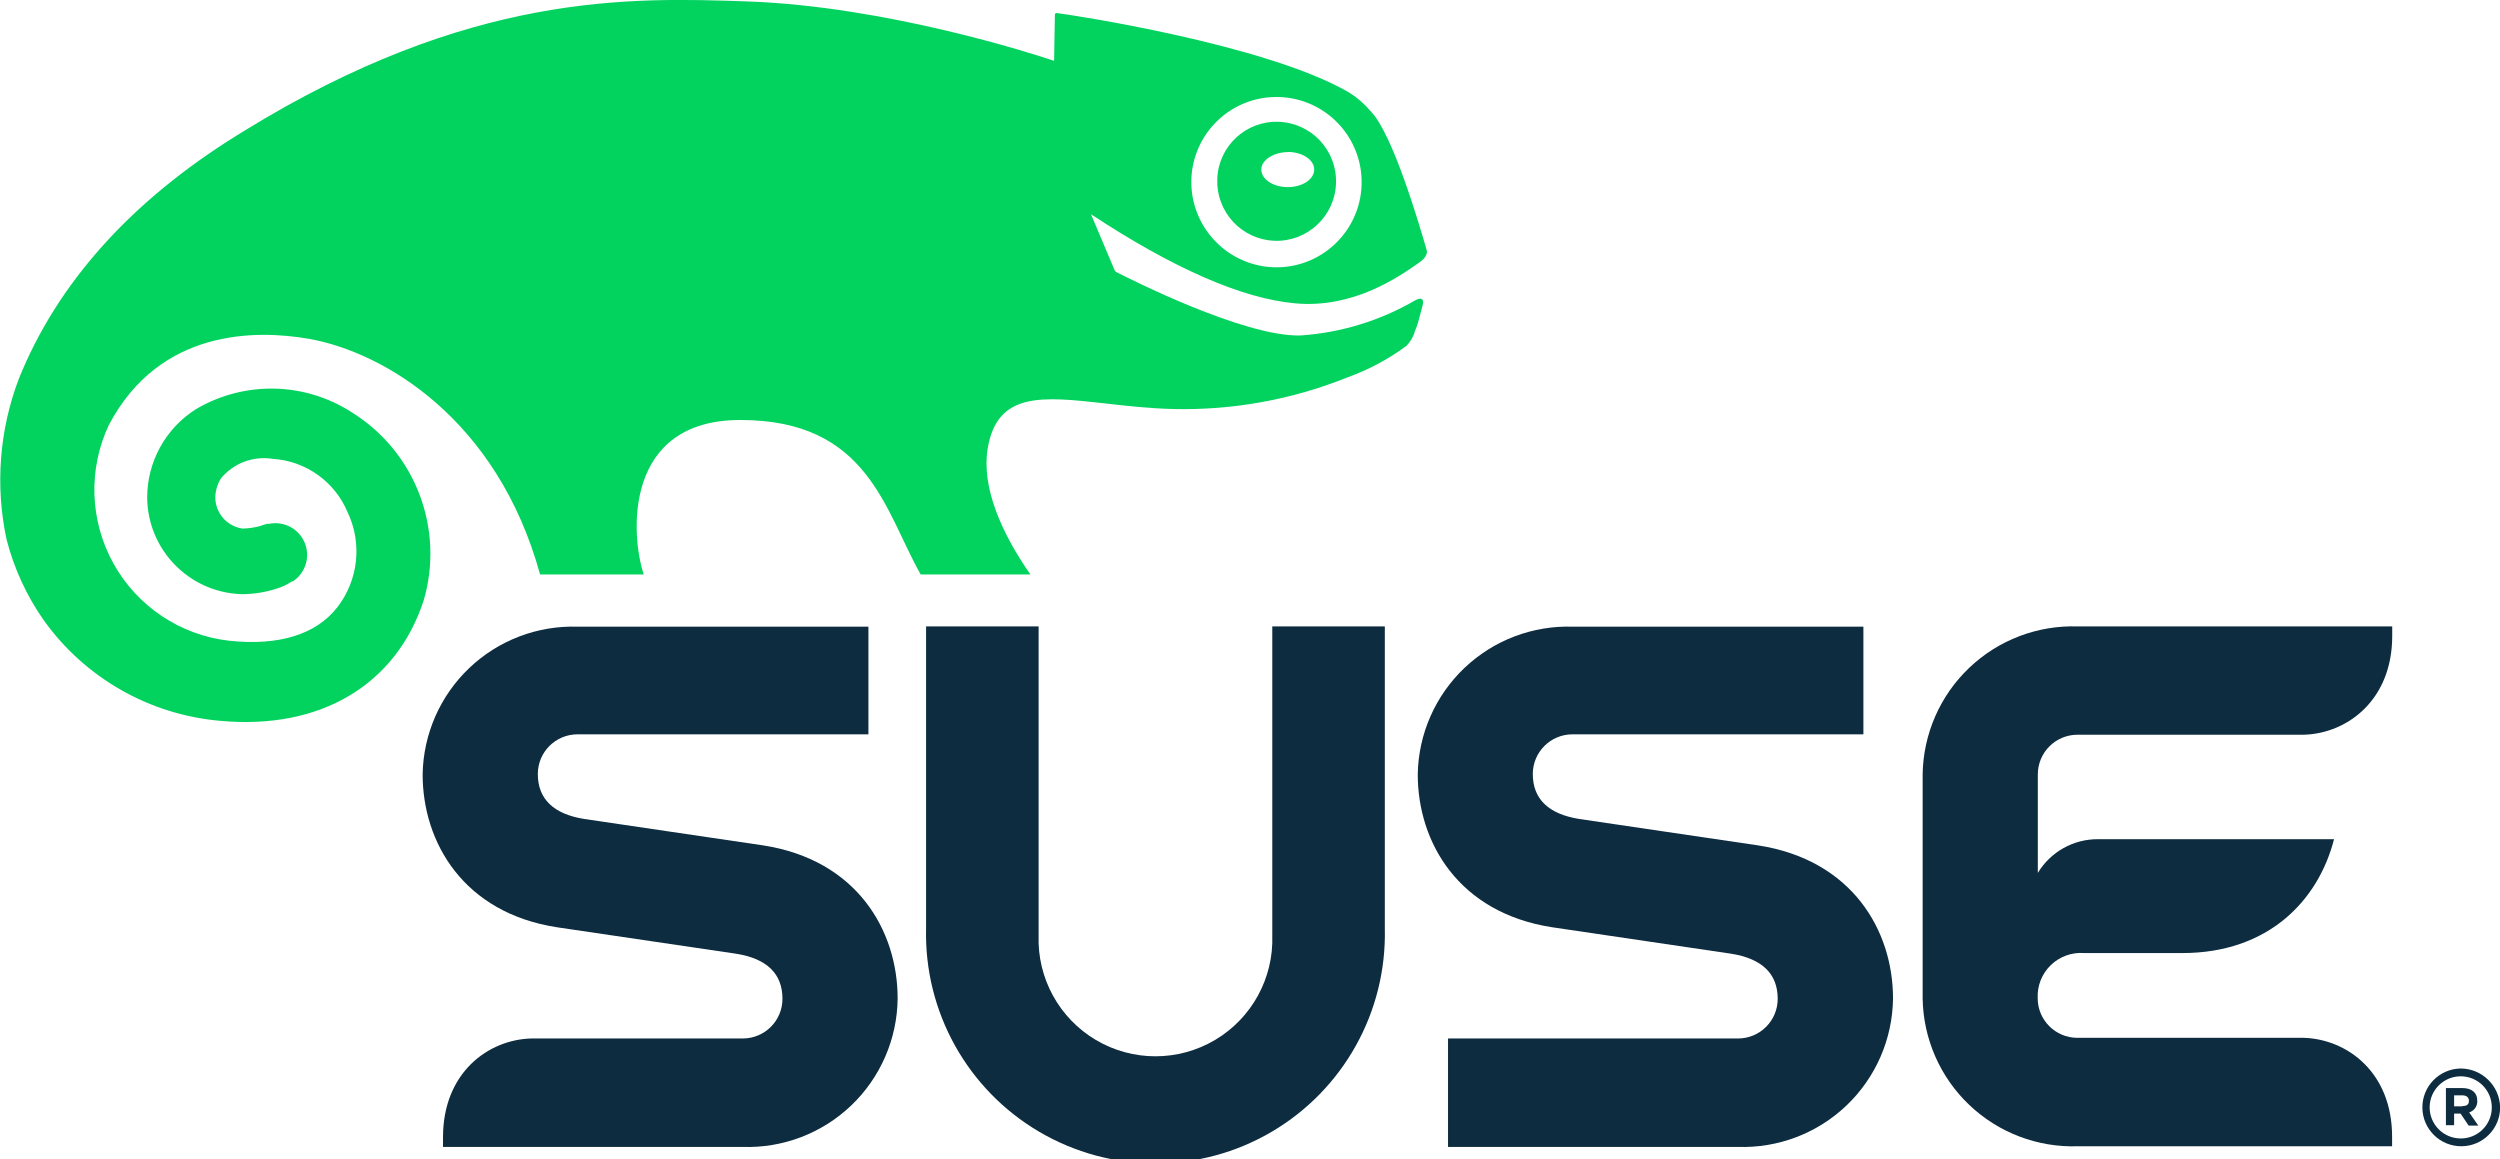
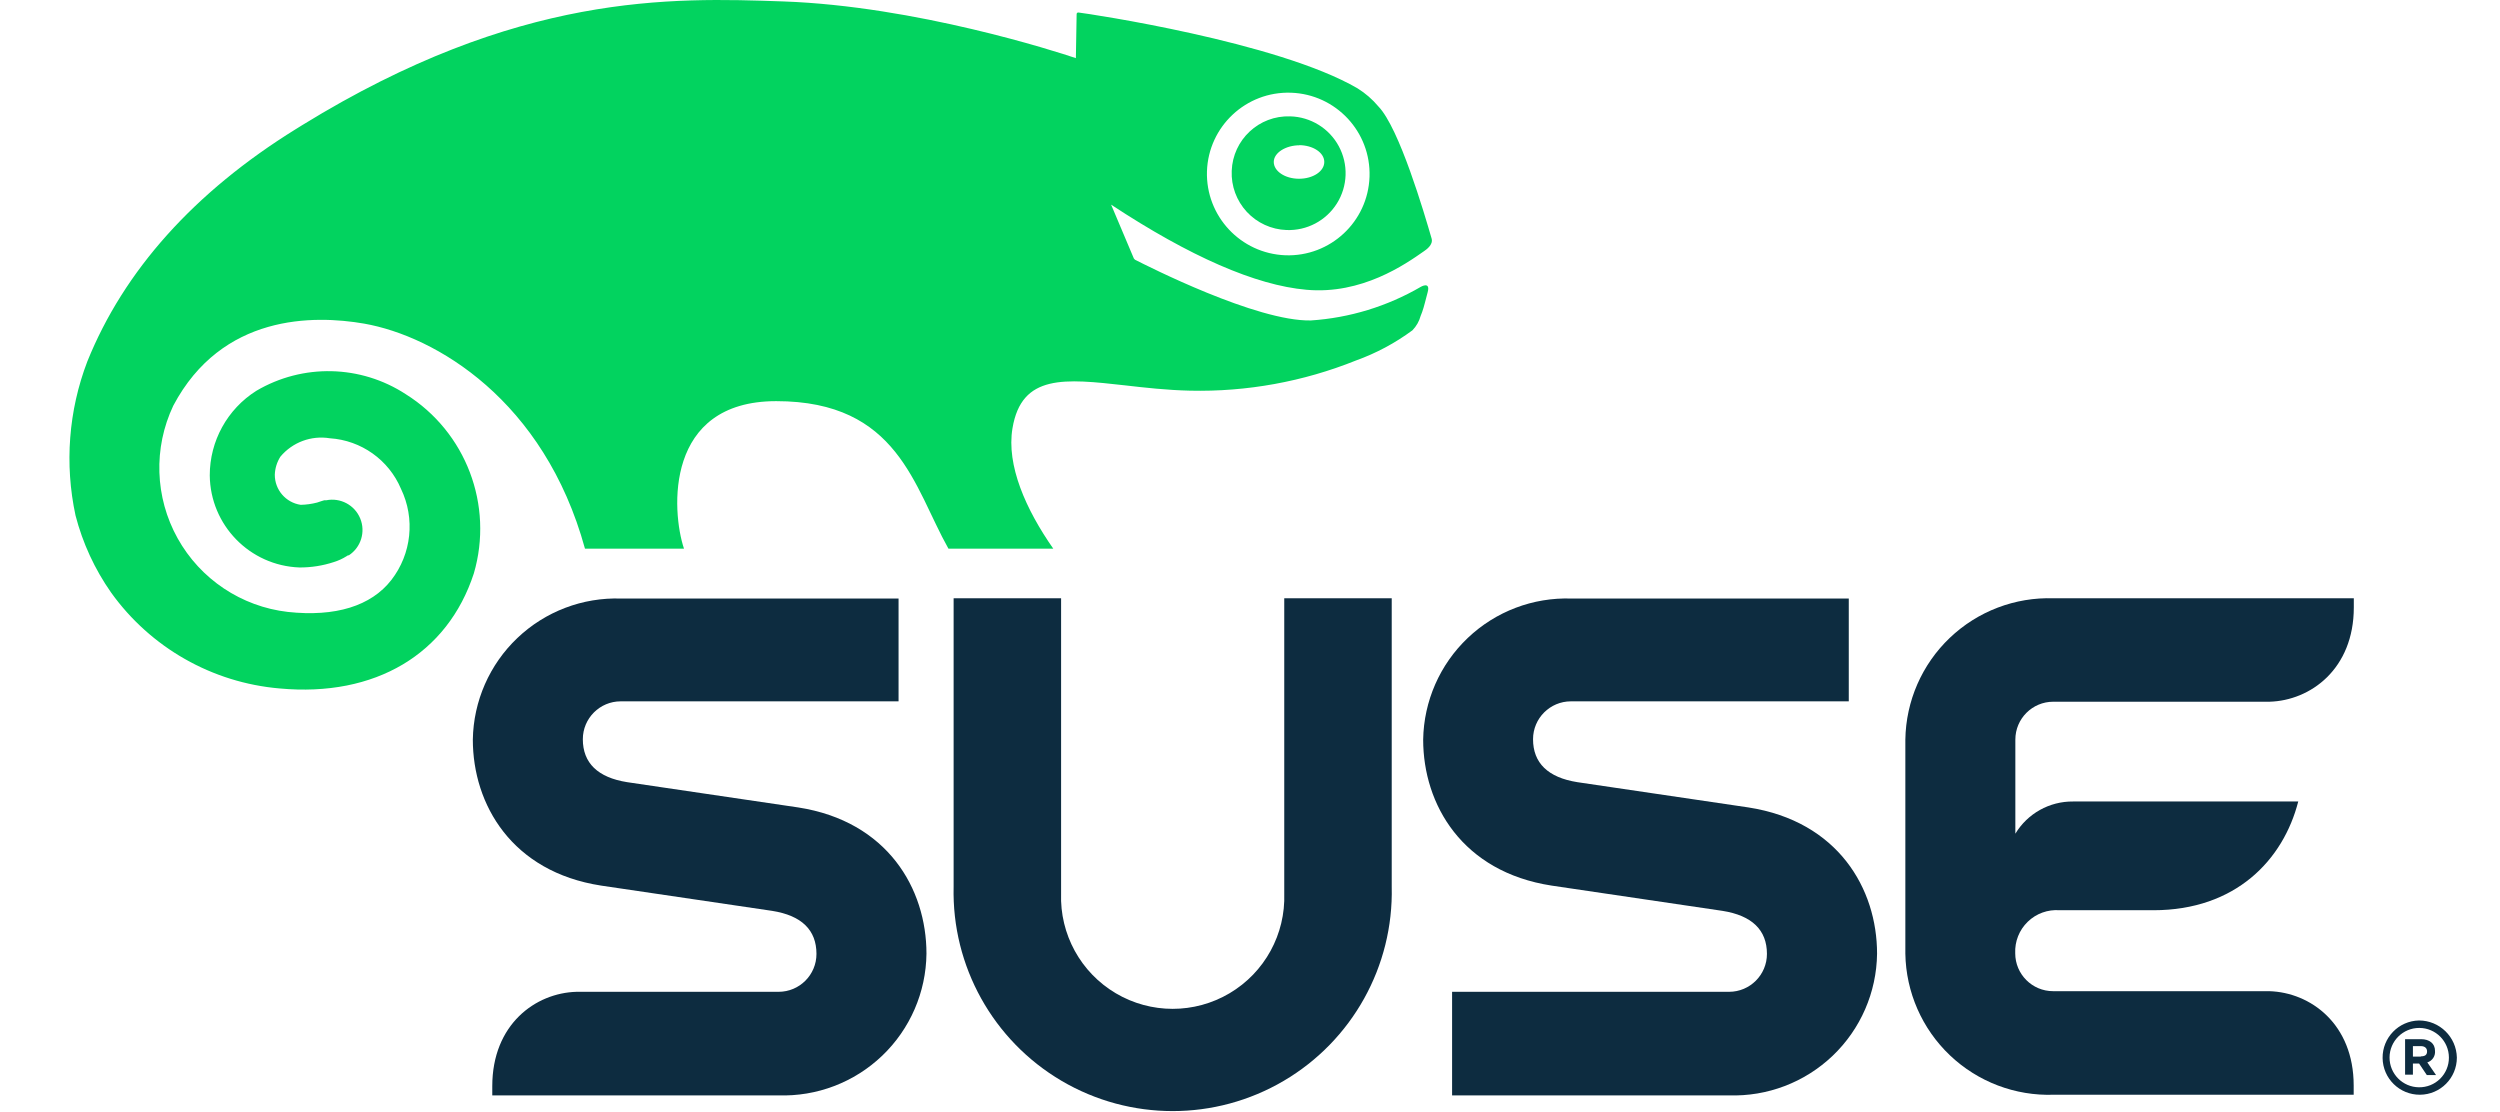
- <svg xmlns="http://www.w3.org/2000/svg" id="Layer_1" data-name="Layer 1" viewBox="0 0 189.05 87.61">
-   <g>
-     <g>
-       <path d="M192.1,86.59a2.94,2.94,0,1,0,3,2.94A3,3,0,0,0,192.1,86.59Zm0,5.29a2.35,2.35,0,1,1,2.37-2.35A2.34,2.34,0,0,1,192.09,91.88Z" transform="translate(-6.04 -5.79)" fill="#0d2c40" />
-       <path d="M63.76,69.72l-13.54-2c-2.33-.37-3.51-1.52-3.51-3.4a3,3,0,0,1,3-3h22V53.18H49.74A11.36,11.36,0,0,0,38,64.35c0,5.14,3.09,10.47,10.16,11.56l13.54,2c2.34.37,3.51,1.52,3.51,3.41a3,3,0,0,1-3,3h-16c-3.25.09-6.67,2.58-6.67,7.47v.73H62.18A11.35,11.35,0,0,0,73.92,81.3C73.92,76.15,70.84,70.82,63.76,69.72Z" transform="translate(-6.04 -5.79)" fill="#0d2c40" />
-       <path d="M151.43,64.35V81.3a11.36,11.36,0,0,0,11.75,11.17h23.75v-.73c0-4.88-3.42-7.37-6.68-7.47H163.13a3,3,0,0,1-3-3,3.27,3.27,0,0,1,3.52-3.41h7.42c6.53,0,10.29-4,11.47-8.61H164.71a5.28,5.28,0,0,0-4.57,2.55V64.35a3,3,0,0,1,3-3h17.12c3.25-.09,6.68-2.59,6.68-7.47v-.72H163.17A11.36,11.36,0,0,0,151.43,64.35Z" transform="translate(-6.04 -5.79)" fill="#0d2c40" />
-       <path d="M193.37,89c0-.58-.43-.93-1.11-.93H191v2.81h.62V90h.49l.61.91h.73l-.69-1A.87.87,0,0,0,193.37,89Zm-1.12.45h-.63v-.83h.62c.3,0,.5.14.5.42S192.57,89.43,192.25,89.43Z" transform="translate(-6.04 -5.79)" fill="#0d2c40" />
-       <path d="M139,69.72l-13.54-2c-2.33-.37-3.51-1.52-3.51-3.4a3,3,0,0,1,3-3h22V53.18H125a11.36,11.36,0,0,0-11.75,11.17c0,5.14,3.09,10.47,10.17,11.56l13.53,2c2.34.37,3.52,1.52,3.52,3.41a3,3,0,0,1-3,3H115.54v8.2h21.9A11.36,11.36,0,0,0,149.19,81.3C149.19,76.15,146.1,70.82,139,69.72Z" transform="translate(-6.04 -5.79)" fill="#0d2c40" />
-       <path d="M102.25,76.53a8.84,8.84,0,1,1-17.67,0V53.16H76.07V76a17.35,17.35,0,1,0,34.69,0V53.16h-8.51Z" transform="translate(-6.04 -5.79)" fill="#0d2c40" />
-       <path d="M102.42,24a4.48,4.48,0,1,0,.3-9,4.48,4.48,0,0,0-4.63,4.32A4.5,4.5,0,0,0,102.42,24Zm1-6.72c1.1,0,2,.59,2,1.33s-.89,1.33-2,1.33-2-.6-2-1.33S102.37,17.29,103.46,17.29Z" transform="translate(-6.04 -5.79)" fill="#02d35f" />
-     </g>
-     <path d="M113.31,25.68c.16-.11.75-.5.61-1-.58-2-2.56-8.76-4.22-10.47a6.91,6.91,0,0,0-1.65-1.43c-6.33-3.69-21.36-5.92-22.07-6a.13.13,0,0,0-.17.14s-.06,3.12-.06,3.47C84.22,9.87,73.06,6.27,62.59,5.9c-8.87-.31-21-.73-38.09,9.79L24,16C15.93,21,10.37,27.22,7.47,34.42a21.49,21.49,0,0,0-.93,12.18,18.85,18.85,0,0,0,2.82,6.11A18.34,18.34,0,0,0,22.7,60.3C30.28,61,36,57.57,38.08,51.19A12.58,12.58,0,0,0,32.69,37a11.22,11.22,0,0,0-11.83-.27,7.91,7.91,0,0,0-3.69,6.7,7.37,7.37,0,0,0,7.1,7.29A8.55,8.55,0,0,0,27,50.29a4.2,4.2,0,0,0,1-.46l.11-.07.07,0h0a2.4,2.4,0,0,0-1.79-4.36l-.16,0-.23.07-.33.11a5.57,5.57,0,0,1-1.3.18,2.4,2.4,0,0,1-2.05-2.39v0a2.86,2.86,0,0,1,.44-1.42,4.22,4.22,0,0,1,3.92-1.46,6.58,6.58,0,0,1,5.63,4,6.9,6.9,0,0,1-.76,7.22c-1.6,2.06-4.43,2.94-8.2,2.53a11.49,11.49,0,0,1-9.07-16.33c3.85-7.27,11.12-7.19,15.11-6.5,5.67,1,14.26,6.06,17.49,17.82h7.84c-1-3-1.53-11.68,7.3-11.68,9.68,0,10.9,6.82,13.64,11.68h8.3c-2.18-3.12-3.72-6.6-3.23-9.53.72-4.32,4.15-3.93,8.91-3.4,1.56.18,3.33.38,5.15.42a33.2,33.2,0,0,0,13.14-2.39,17.43,17.43,0,0,0,4.47-2.39,2.62,2.62,0,0,0,.65-1.14l.12-.31c.14-.37.32-1.15.44-1.58.23-.87-.55-.41-.55-.41a19.93,19.93,0,0,1-8.7,2.66c-4.31.09-13-4.34-13.93-4.81l-.09-.1c-.22-.52-1.53-3.61-1.8-4.26C94.78,26.1,100,28.38,104,28.73,108.39,29.13,111.84,26.71,113.31,25.68ZM96.13,19.35A6.44,6.44,0,1,1,102.34,26,6.46,6.46,0,0,1,96.13,19.35Z" transform="translate(-6.04 -5.79)" fill="#02d35f" />
-   </g>
+ <svg xmlns="http://www.w3.org/2000/svg" width="900" height="400">
+   <path d="m 870.832,367.372 a 13.367,13.367 0 1 0 13.639,13.367 13.639,13.639 0 0 0 -13.639,-13.367 z m 0,24.051 a 10.684,10.684 0 1 1 10.775,-10.684 10.639,10.639 0 0 1 -10.821,10.684 z" style="fill:#0d2c40" />
+   <path d="m 287.336,290.673 -61.559,-9.093 c -10.593,-1.682 -15.958,-6.911 -15.958,-15.458 a 13.639,13.639 0 0 1 13.639,-13.639 h 100.023 v -37.008 h -99.886 a 51.648,51.648 0 0 0 -53.376,50.784 c 0,23.369 14.049,47.602 46.192,52.557 l 61.559,9.093 c 10.639,1.682 15.958,6.911 15.958,15.503 a 13.639,13.639 0 0 1 -13.639,13.639 h -72.744 c -14.776,0.409 -30.325,11.73 -30.325,33.962 v 3.319 h 102.932 a 51.603,51.603 0 0 0 53.376,-51.011 c 0,-23.414 -14.003,-47.647 -46.192,-52.648 z" style="fill:#0d2c40" />
+   <path d="m 685.926,266.259 v 77.063 a 51.648,51.648 0 0 0 53.421,50.784 H 847.326 v -3.319 c 0,-22.187 -15.549,-33.508 -30.37,-33.962 h -77.836 a 13.639,13.639 0 0 1 -13.639,-13.639 14.867,14.867 0 0 1 16.004,-15.503 h 33.735 c 29.689,0 46.783,-18.186 52.148,-39.145 h -81.064 a 24.005,24.005 0 0 0 -20.777,11.594 v -33.871 a 13.639,13.639 0 0 1 13.639,-13.639 h 77.836 c 14.776,-0.409 30.37,-11.775 30.37,-33.962 v -3.273 h -108.07 a 51.648,51.648 0 0 0 -53.376,50.875 z" style="fill:#0d2c40" />
+   <path d="m 876.606,378.329 c 0,-2.637 -1.955,-4.228 -5.047,-4.228 h -5.729 v 12.776 h 2.819 v -4.001 h 2.228 l 2.773,4.137 h 3.319 l -3.137,-4.546 a 3.955,3.955 0 0 0 2.773,-4.137 z m -5.092,2.046 h -2.864 v -3.774 h 2.819 c 1.364,0 2.273,0.636 2.273,1.91 0,1.273 -0.773,1.773 -2.228,1.773 z" style="fill:#0d2c40" />
+   <path d="m 629.413,290.673 -61.559,-9.093 c -10.593,-1.682 -15.958,-6.911 -15.958,-15.458 a 13.639,13.639 0 0 1 13.639,-13.639 h 100.023 v -37.008 h -99.795 a 51.648,51.648 0 0 0 -53.421,50.784 c 0,23.369 14.049,47.602 46.238,52.557 l 61.514,9.093 c 10.639,1.682 16.004,6.911 16.004,15.503 a 13.639,13.639 0 0 1 -13.639,13.639 H 522.753 v 37.281 h 99.568 a 51.648,51.648 0 0 0 53.421,-51.011 c 0,-23.414 -14.049,-47.647 -46.329,-52.648 z" style="fill:#0d2c40" />
+   <path d="m 462.33,321.635 a 40.191,40.191 0 1 1 -80.336,0 v -106.251 h -38.691 v 103.842 a 78.881,78.881 0 1 0 157.717,0 V 215.383 H 462.33 Z" style="fill:#0d2c40" />
+   <path d="m 463.103,82.808 a 20.471,20.471 0 1 0 1.364,-40.918 20.368,20.368 0 0 0 -21.05,19.641 20.459,20.459 0 0 0 19.686,21.278 z m 4.546,-30.552 c 5.001,0 9.093,2.682 9.093,6.047 0,3.364 -4.046,6.047 -9.093,6.047 -5.047,0 -9.093,-2.728 -9.093,-6.047 0,-3.319 4.319,-6.001 9.275,-6.001 z" style="fill:#02d35f" />
+   <path d="m 512.614,90.446 c 0.727,-0.5 3.41,-2.273 2.773,-4.546 -2.637,-9.093 -11.639,-39.827 -19.186,-47.602 a 31.416,31.416 0 0 0 -7.502,-6.501 C 459.921,15.02 391.587,4.881 388.359,4.518 a 0.591,0.591 0 0 0 -0.773,0.637 c 0,0 -0.273,14.185 -0.273,15.776 C 380.357,18.566 329.619,2.199 282.017,0.517 241.69,-0.893 186.541,-2.802 108.842,45.027 l -2.273,1.409 C 69.878,69.169 44.6,97.448 31.415,130.182 a 97.704,97.704 0 0 0 -4.228,55.376 85.701,85.701 0 0 0 12.821,27.779 83.382,83.382 0 0 0 60.65,34.508 c 34.462,3.183 60.468,-12.412 69.925,-41.418 a 57.195,57.195 0 0 0 -24.506,-64.515 51.011,51.011 0 0 0 -53.785,-1.228 35.963,35.963 0 0 0 -16.777,30.461 33.508,33.508 0 0 0 32.28,33.144 38.872,38.872 0 0 0 12.412,-1.955 19.095,19.095 0 0 0 4.546,-2.091 l 0.5,-0.318 h 0.318 v 0 a 10.912,10.912 0 0 0 -8.138,-19.823 h -0.727 l -1.046,0.318 -1.5,0.5 a 25.324,25.324 0 0 1 -5.91,0.818 10.912,10.912 0 0 1 -9.32,-10.866 v 0 a 13.003,13.003 0 0 1 2,-6.456 19.186,19.186 0 0 1 17.822,-6.638 29.916,29.916 0 0 1 25.597,18.186 31.371,31.371 0 0 1 -3.455,32.826 c -7.274,9.366 -20.141,13.367 -37.281,11.503 A 52.239,52.239 0 0 1 62.377,146.05 c 17.504,-33.053 50.557,-32.689 68.697,-29.552 25.779,4.546 64.833,27.552 79.518,81.018 h 35.644 c -4.546,-13.639 -6.956,-53.103 33.189,-53.103 44.01,0 49.557,31.007 62.014,53.103 h 37.736 c -9.911,-14.185 -16.913,-30.007 -14.685,-43.328 3.273,-19.641 18.868,-17.868 40.509,-15.458 7.093,0.818 15.14,1.728 23.414,1.91 a 150.943,150.943 0 0 0 59.741,-10.866 79.245,79.245 0 0 0 20.323,-10.866 11.912,11.912 0 0 0 2.955,-5.183 l 0.546,-1.409 c 0.636,-1.682 1.455,-5.228 2,-7.183 1.046,-3.955 -2.501,-1.864 -2.501,-1.864 a 90.611,90.611 0 0 1 -39.554,12.094 c -19.595,0.409 -59.104,-19.732 -63.332,-21.869 l -0.409,-0.455 c -1,-2.364 -6.956,-16.413 -8.184,-19.368 28.37,18.686 52.103,29.052 70.289,30.643 19.959,1.819 35.644,-9.184 42.328,-13.867 z M 434.506,61.667 A 29.279,29.279 0 1 1 462.74,91.901 29.37,29.37 0 0 1 434.506,61.667 Z" style="fill:#02d35f" />
</svg>
